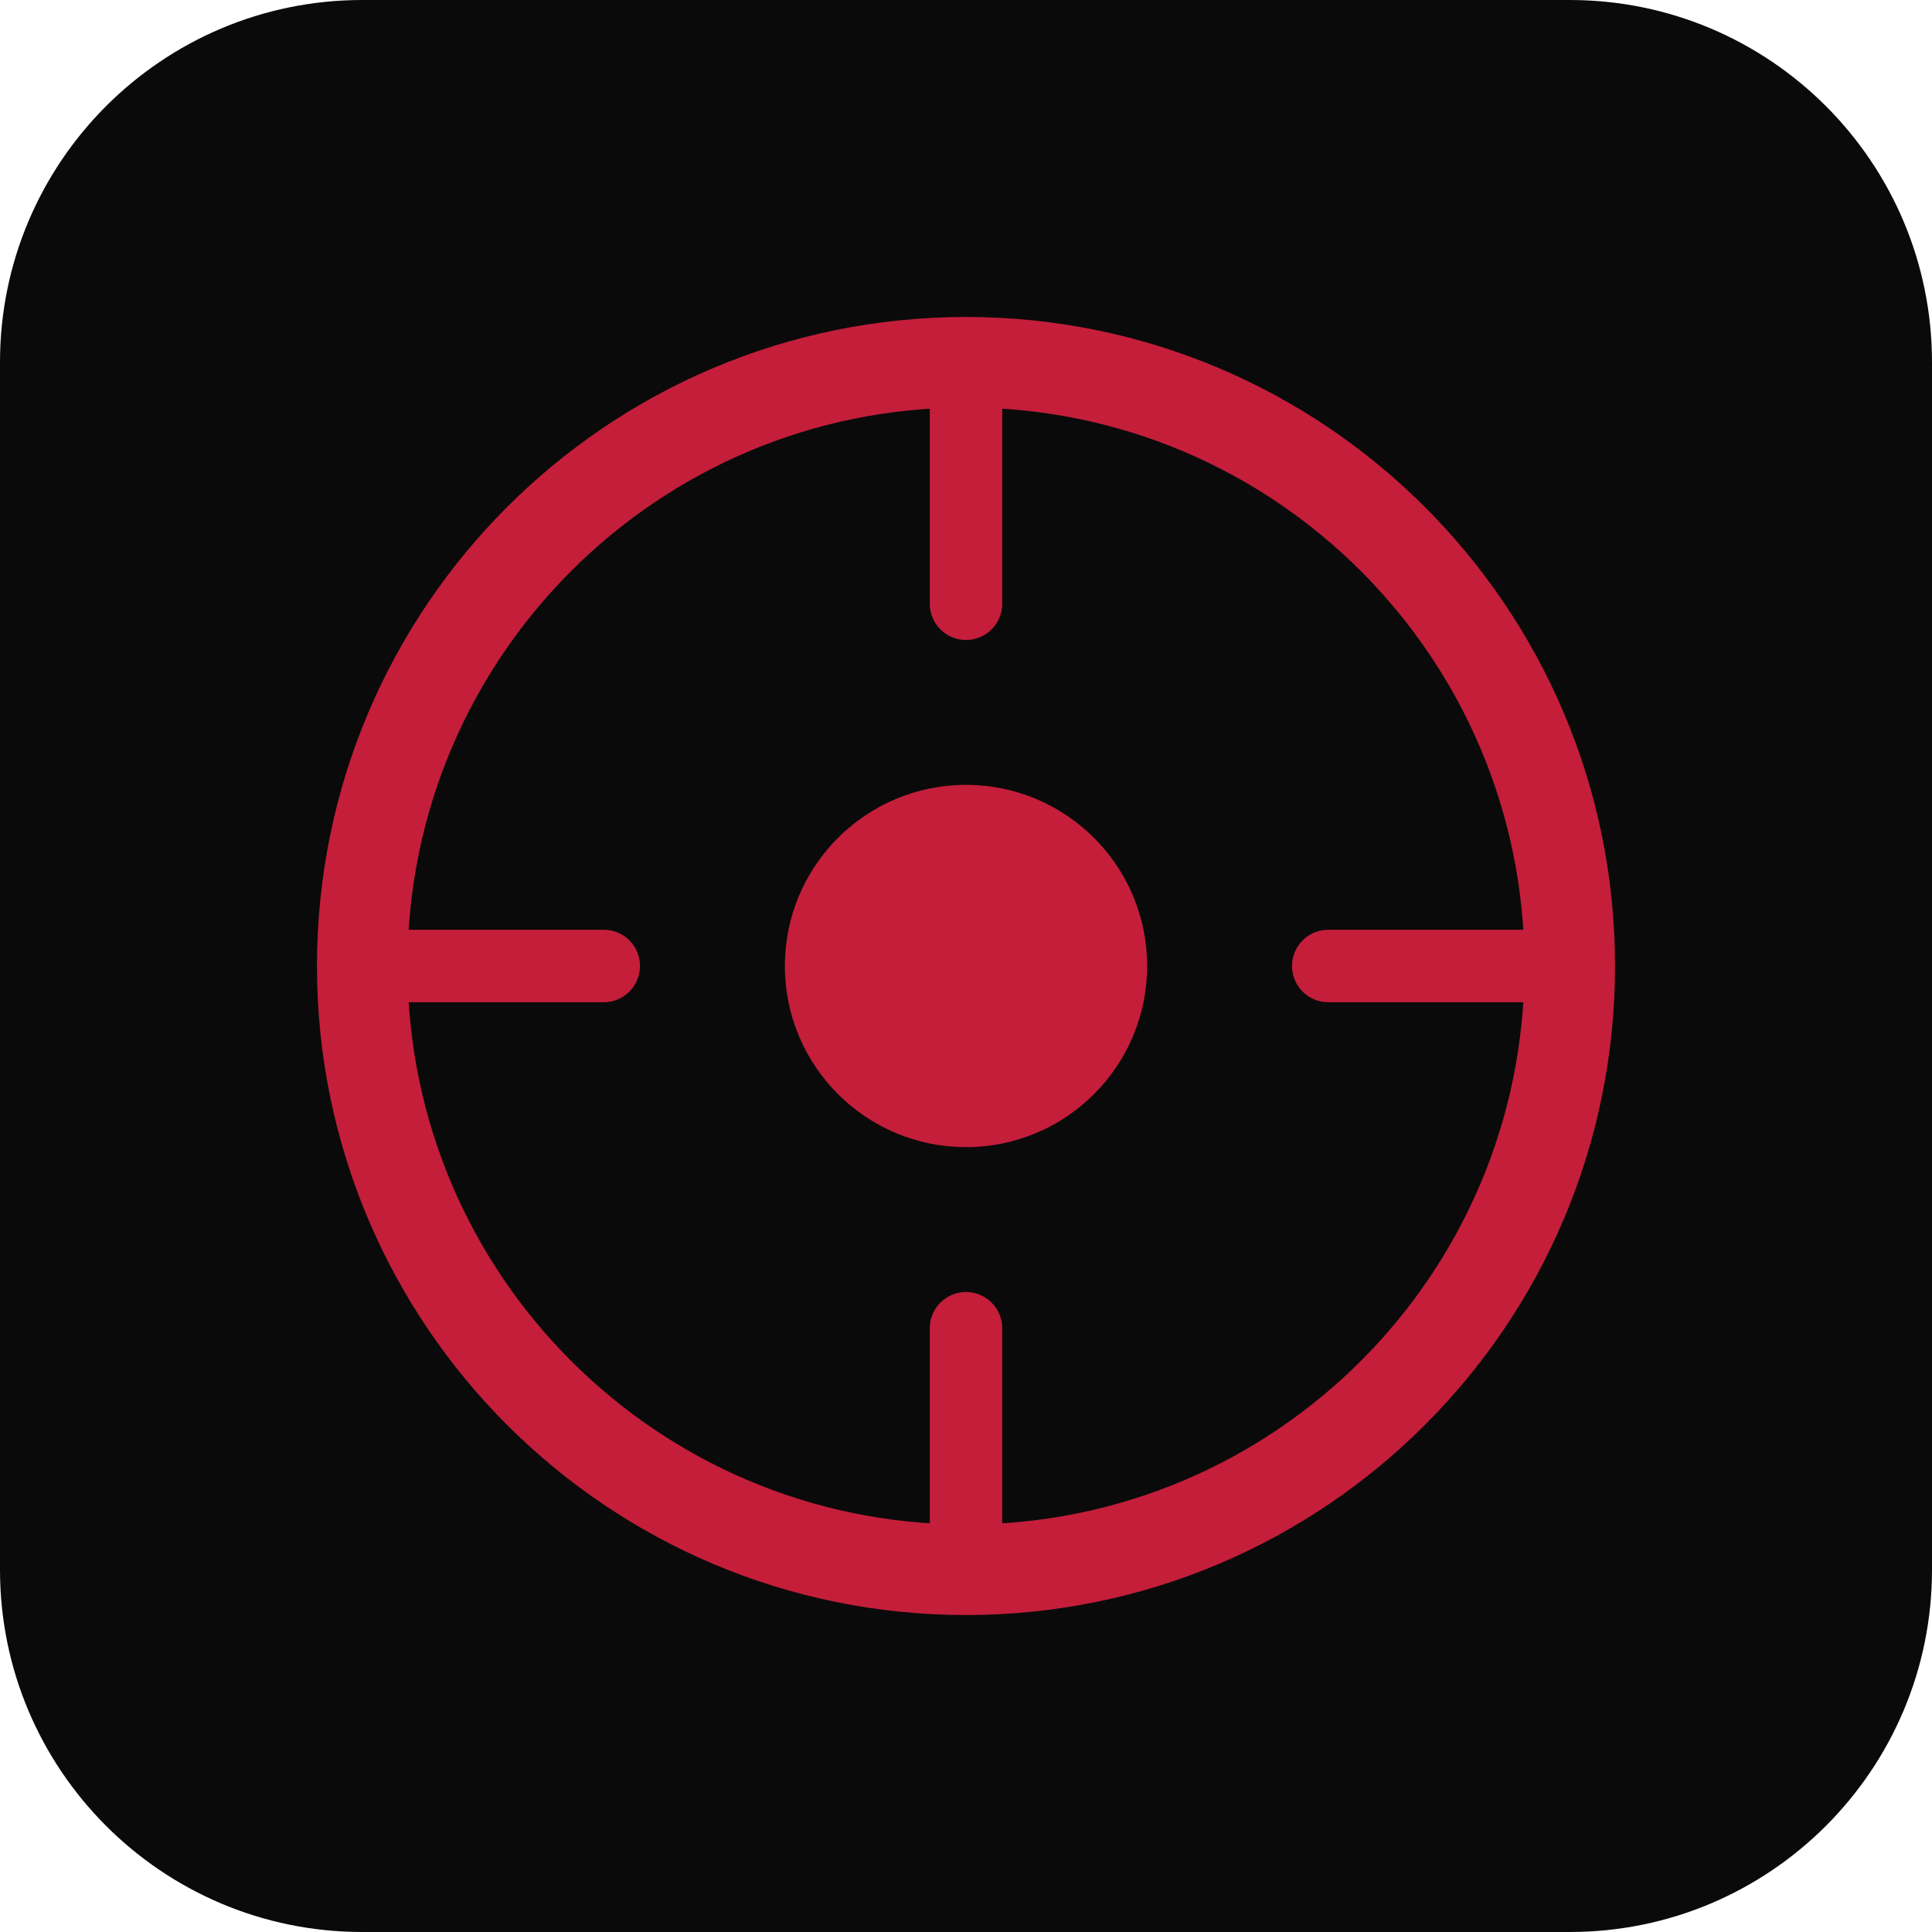
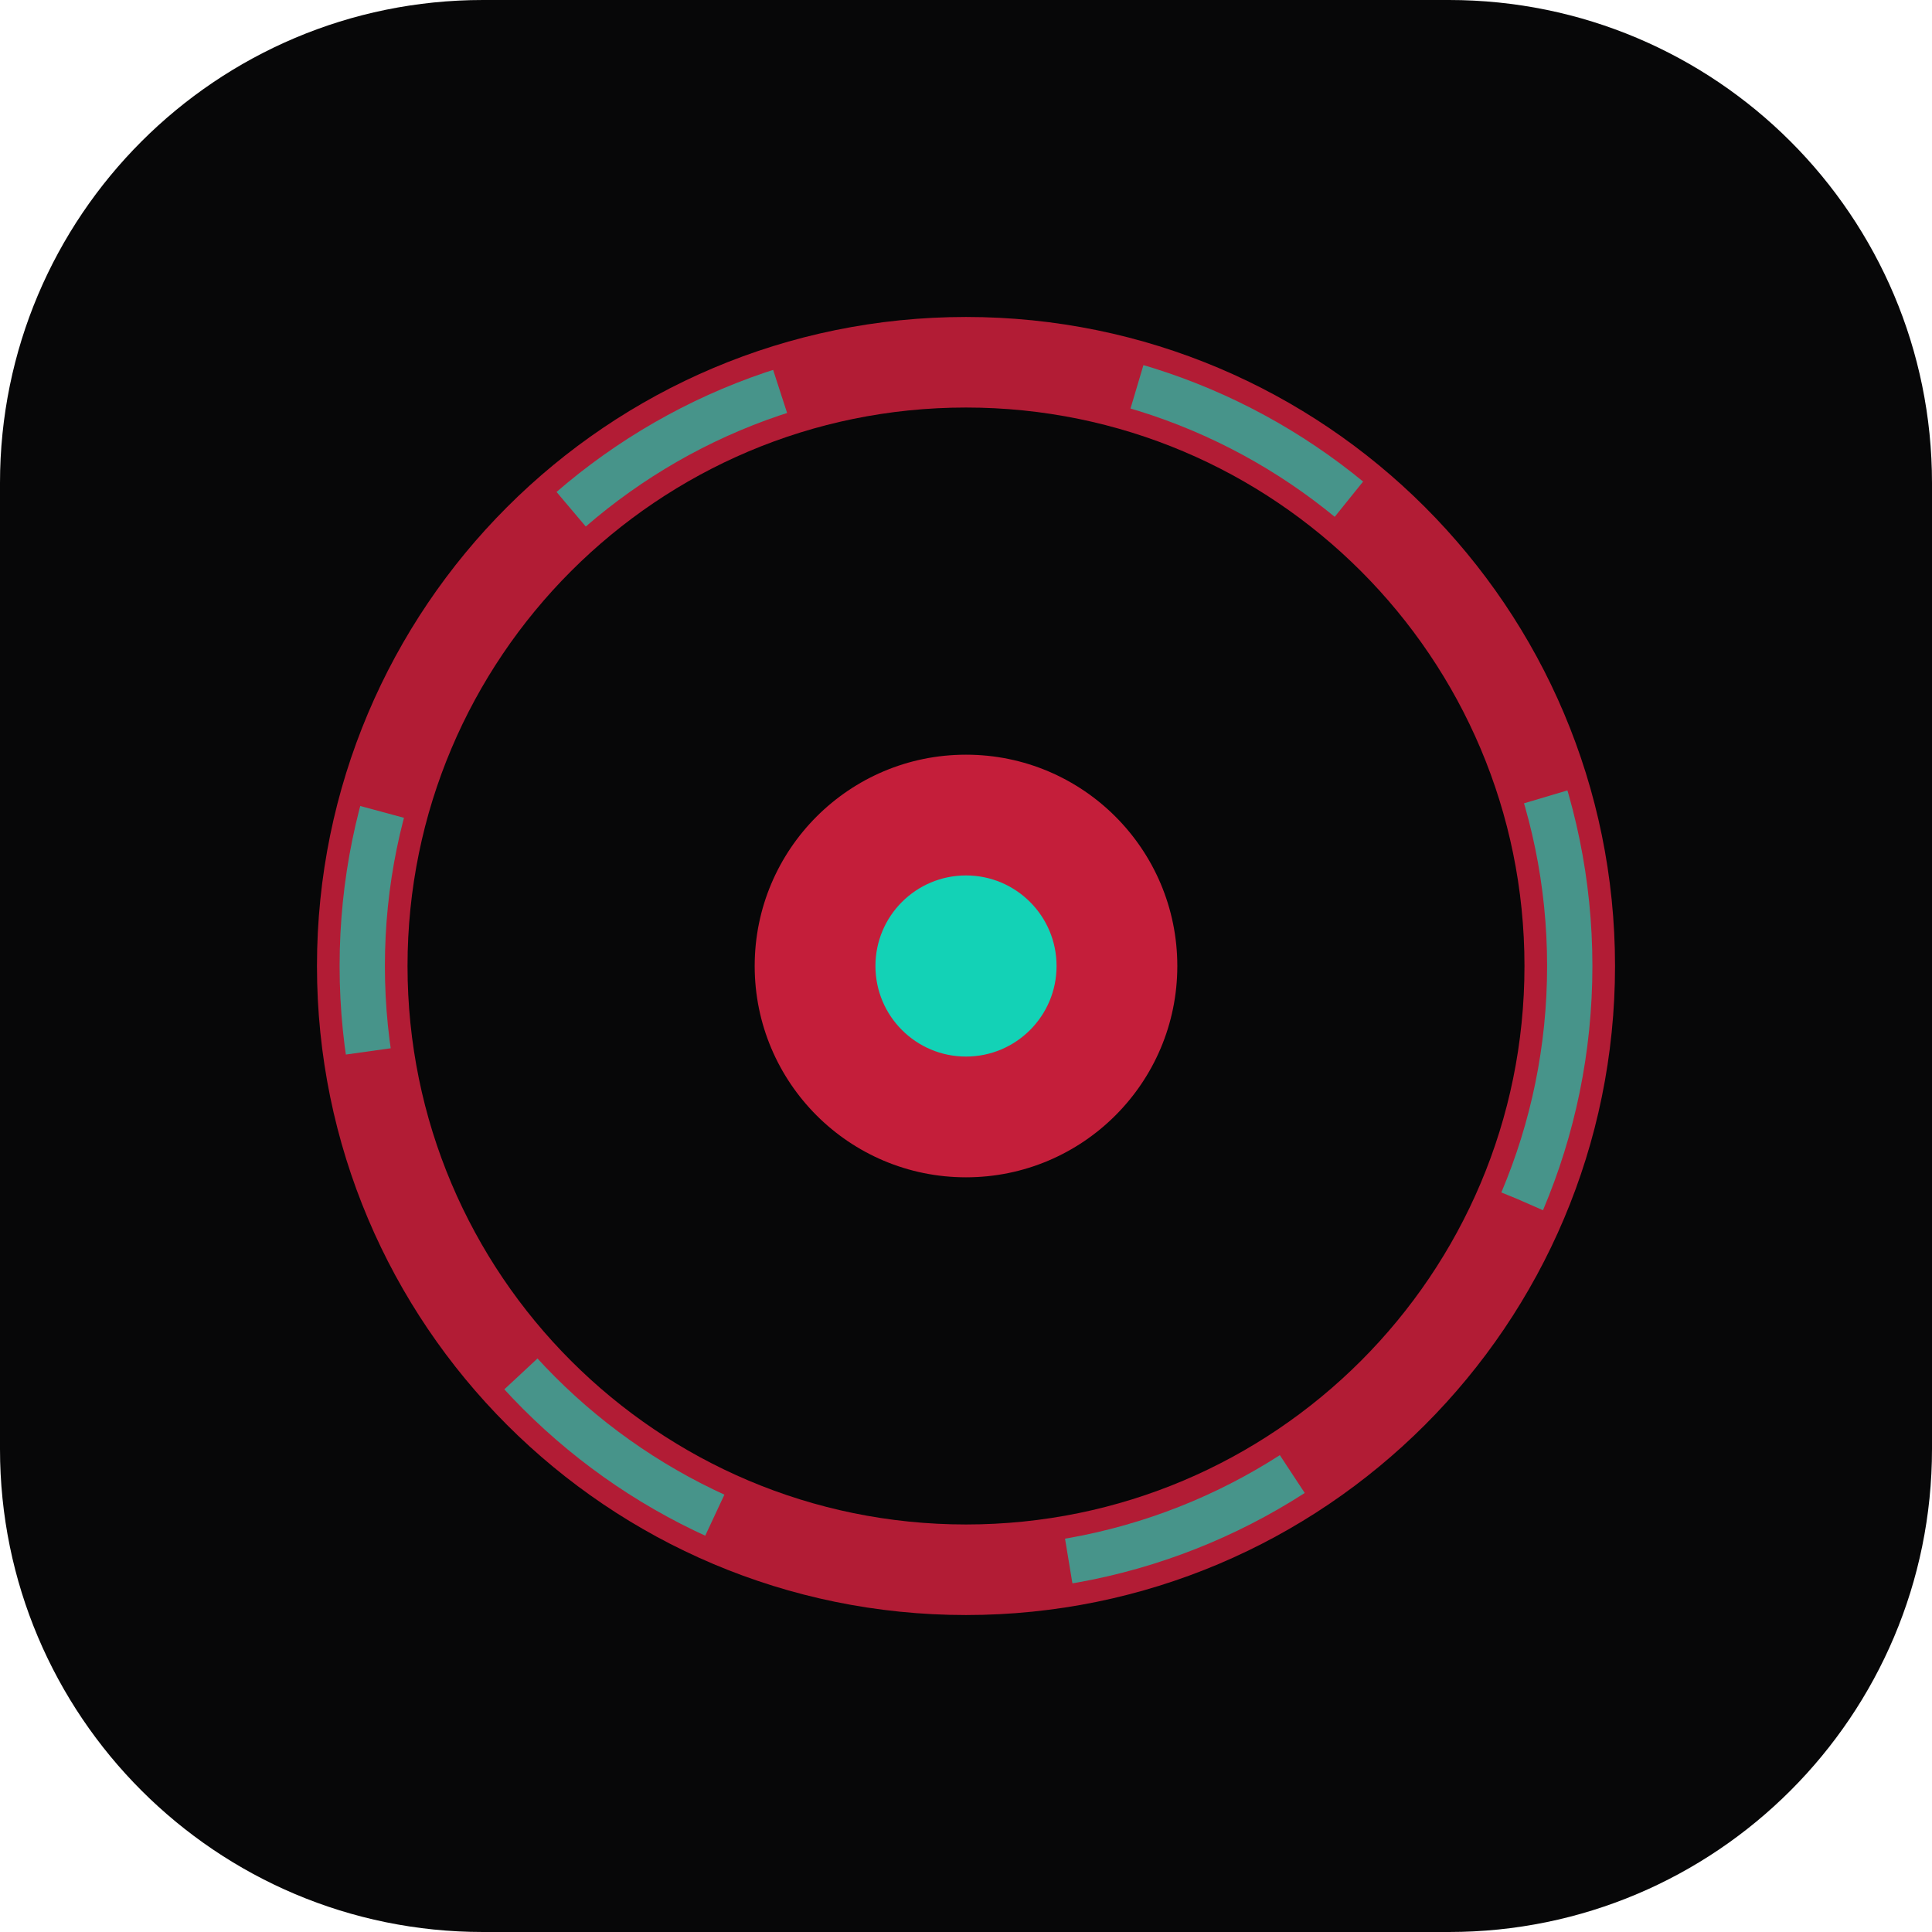
<svg xmlns="http://www.w3.org/2000/svg" viewBox="0 0 32 32" fill="none">
-   <rect width="32" height="32" rx="6" fill="#0a0a0a" />
-   <circle cx="16" cy="16" r="10" stroke="#c41e3a" stroke-width="1.5" fill="none" />
-   <circle cx="16" cy="16" r="3" fill="#c41e3a" />
-   <path d="M16 6v4M16 22v4M6 16h4M22 16h4" stroke="#c41e3a" stroke-width="1.2" stroke-linecap="round" />
+   <rect width="32" height="32" rx="8" fill="#070708" />
+   <circle cx="16" cy="16" r="10" stroke="#c41e3a" stroke-width="1.5" fill="none" opacity="0.9" />
+   <circle cx="16" cy="16" r="10" stroke="#00e5c3" stroke-width="0.75" stroke-dasharray="4 6" fill="none" opacity="0.6" />
+   <circle cx="16" cy="16" r="3.5" fill="#c41e3a" />
+   <circle cx="16" cy="16" r="1.5" fill="#00e5c3" opacity="0.9" />
</svg>
